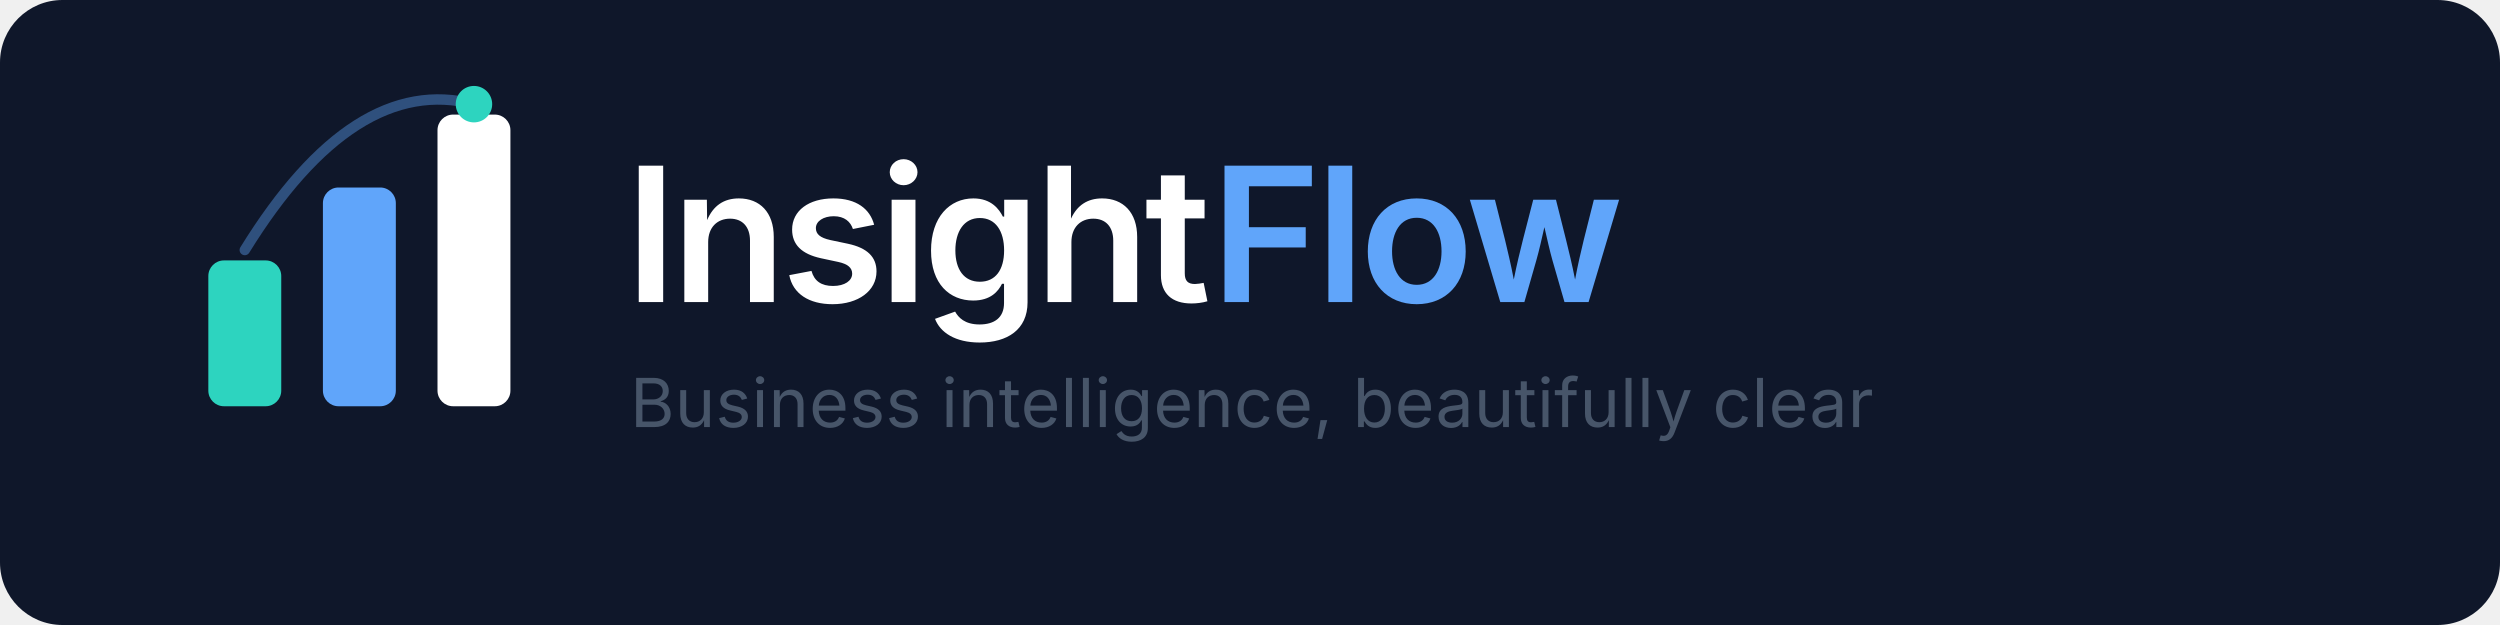
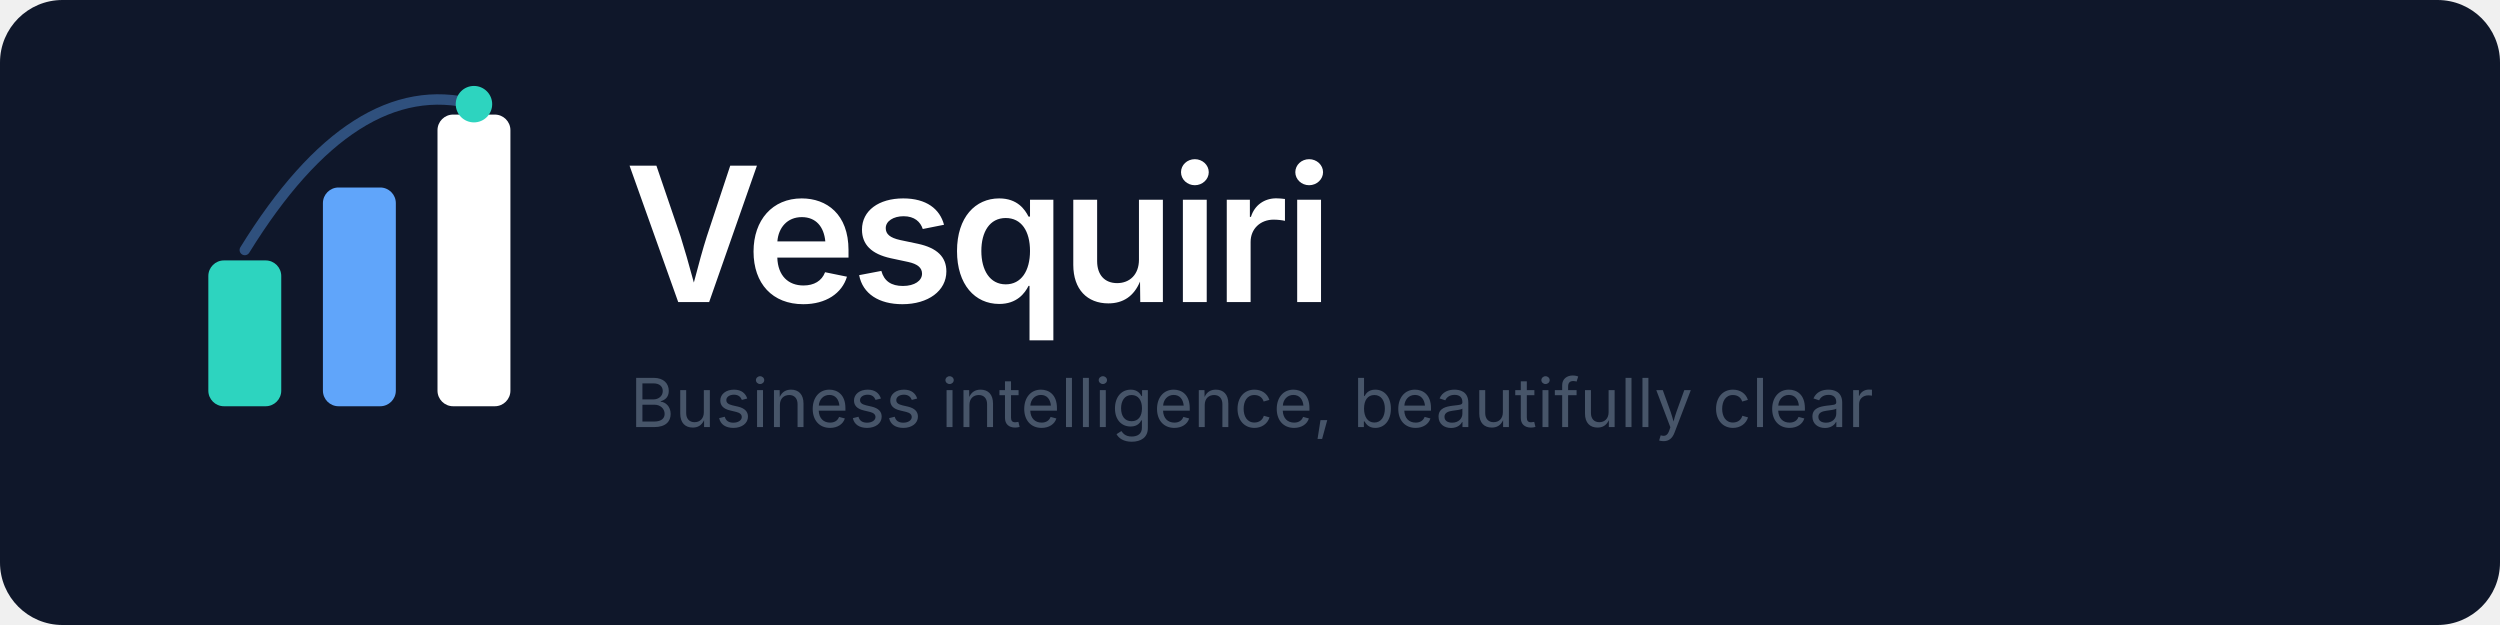
<svg xmlns="http://www.w3.org/2000/svg" width="480" height="120" viewBox="0 0 480 120" role="img">
  <rect width="480" height="120" rx="12" fill="#0F172A" />
  <g transform="translate(40, 22)">
    <rect x="0" y="28" width="14" height="28" rx="3" fill="#2DD4BF" />
    <rect x="22" y="14" width="14" height="42" rx="3" fill="#60A5FA" />
    <rect x="44" y="0" width="14" height="56" rx="3" fill="#FFFFFF" />
    <path d="M7 26 Q28 -8 51 -2" fill="none" stroke="#60A5FA" stroke-width="2" stroke-linecap="round" opacity="0.4" />
    <circle cx="51" cy="-2" r="3.5" fill="#2DD4BF" />
  </g>
-   <text x="120" y="58" font-family="'Inter', 'SF Pro Display', -apple-system, sans-serif" font-weight="600" font-size="36" letter-spacing="-1" fill="#FFFFFF">Insight<tspan fill="#60A5FA">Flow</tspan>
-   </text>
+   <text x="120" y="58" font-family="'Inter', 'SF Pro Display', -apple-system, sans-serif" font-weight="600" font-size="36" letter-spacing="-1" fill="#FFFFFF">Vesquiri</text>
  <text x="121" y="82" font-family="'Inter', 'SF Pro Display', -apple-system, sans-serif" font-weight="400" font-size="13" fill="#475569" letter-spacing="0.1">Business intelligence, beautifully clear</text>
</svg>
